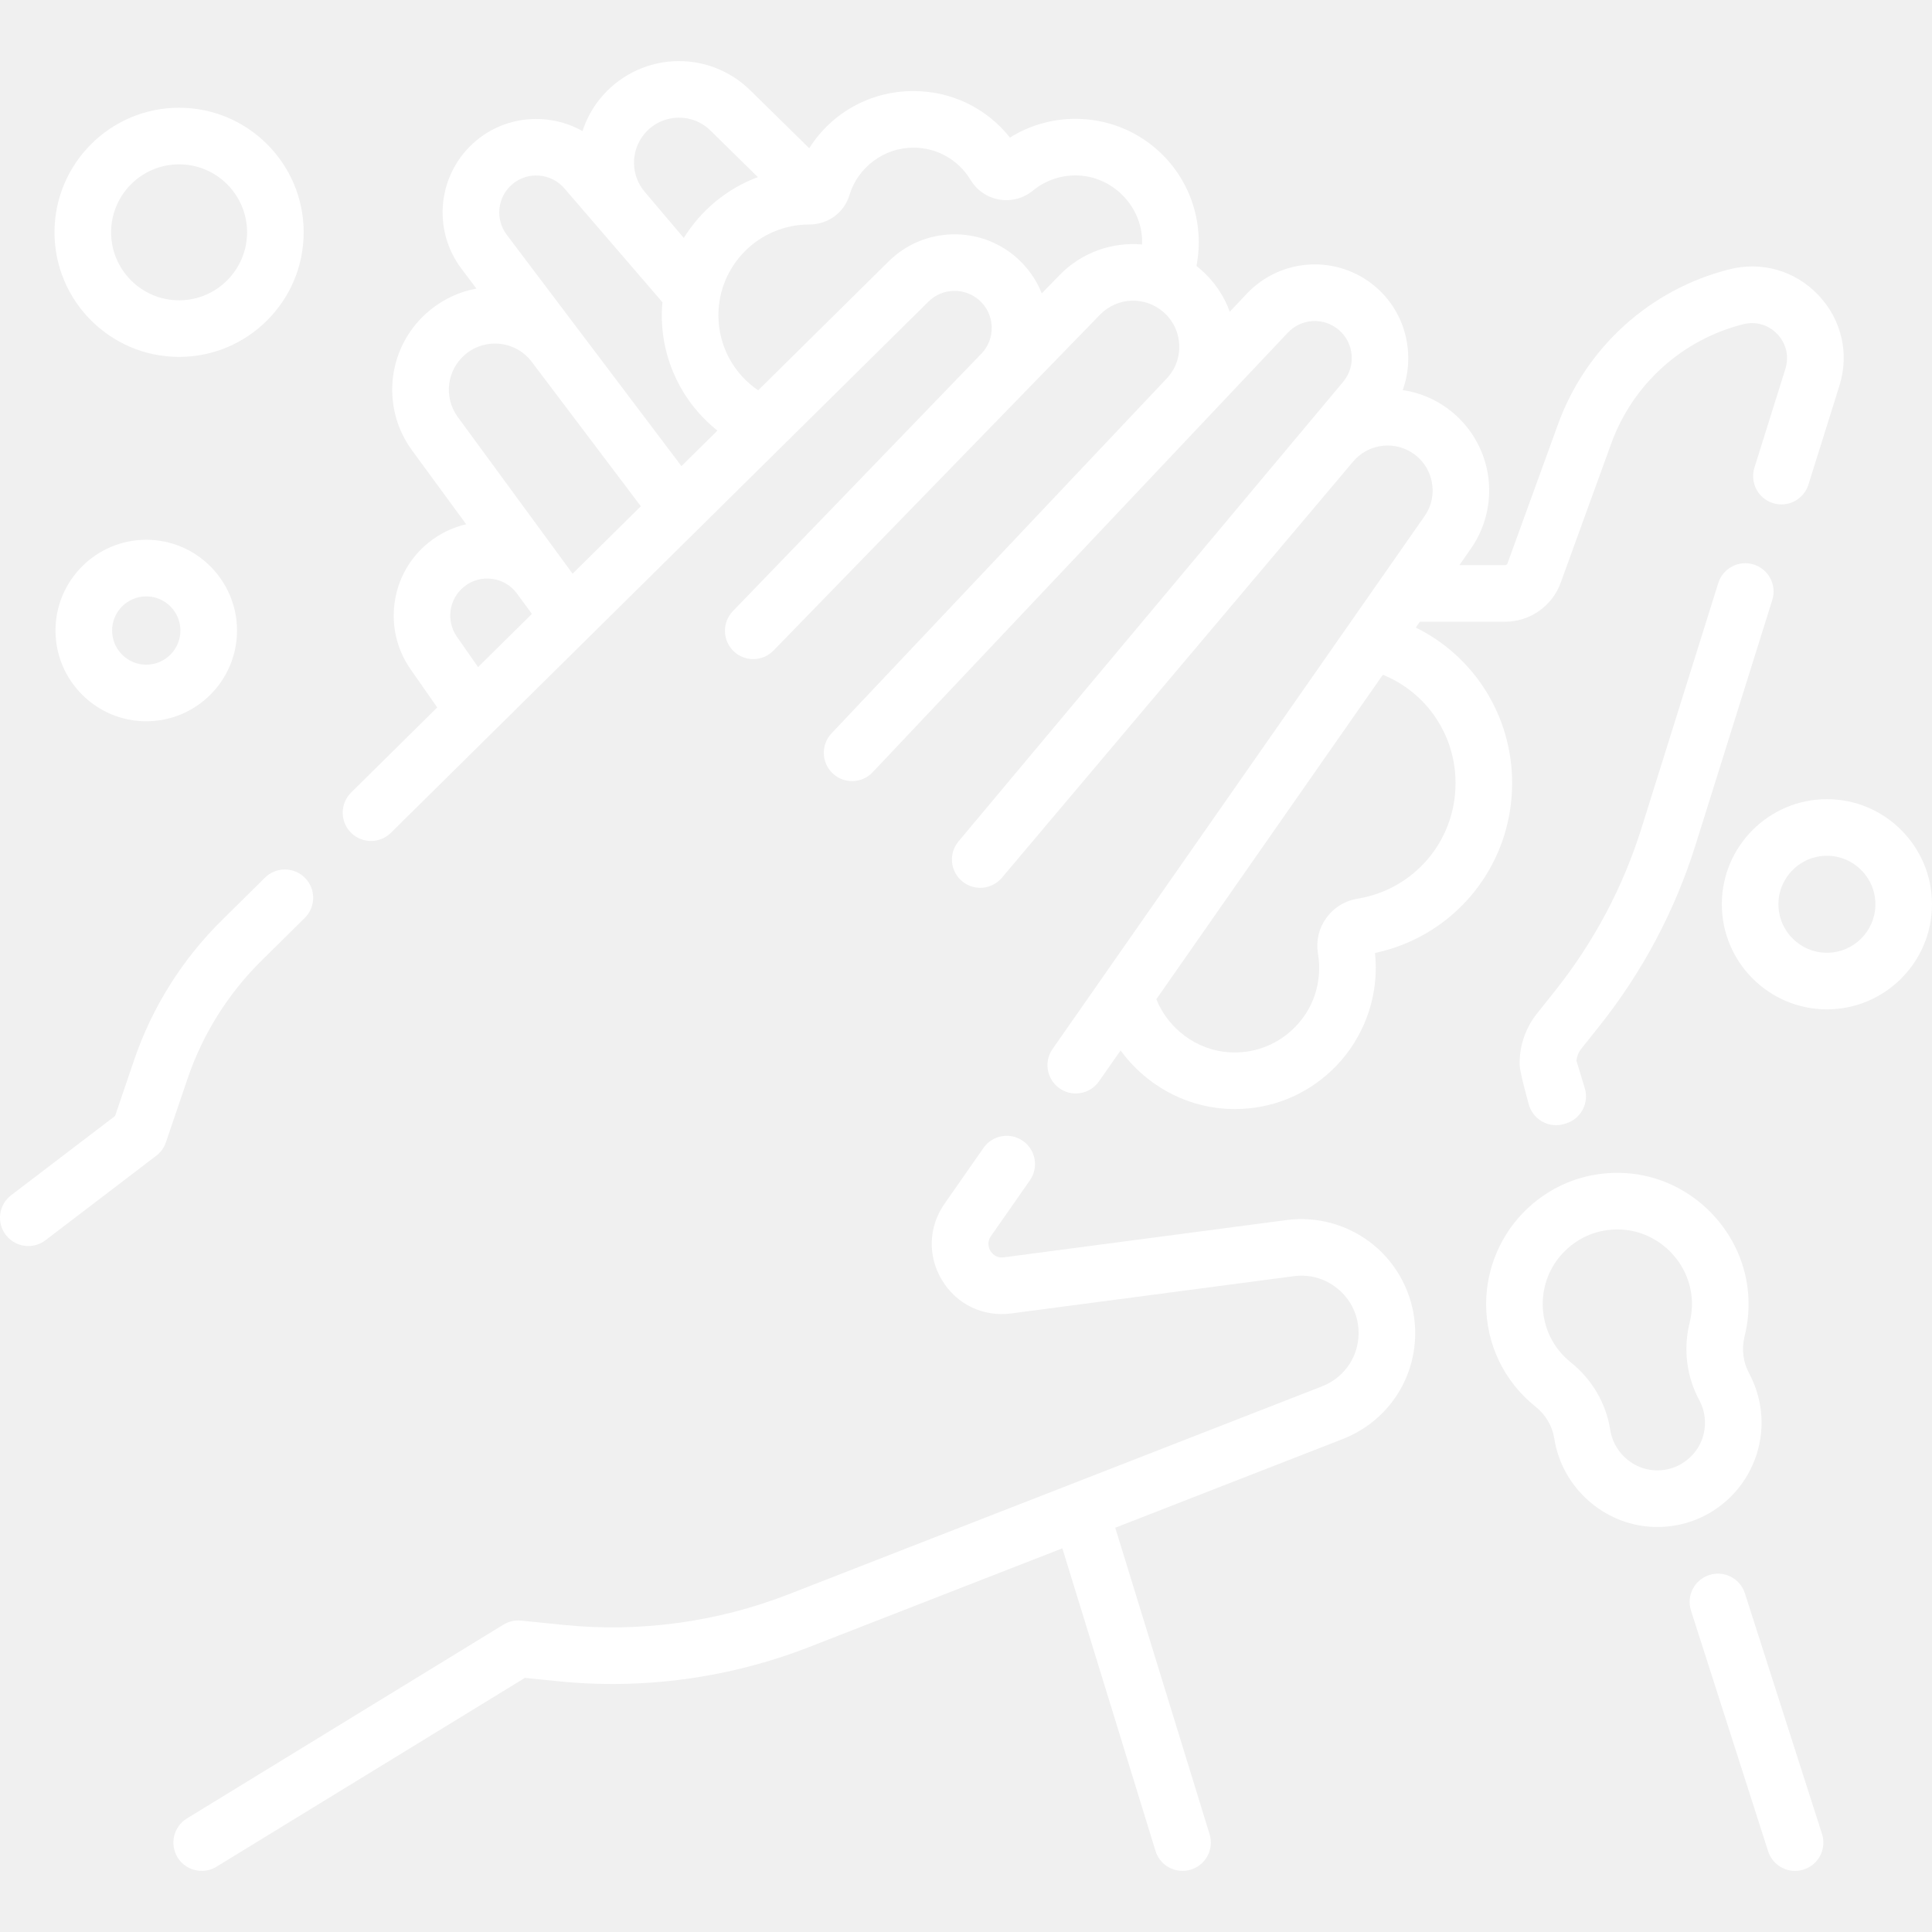
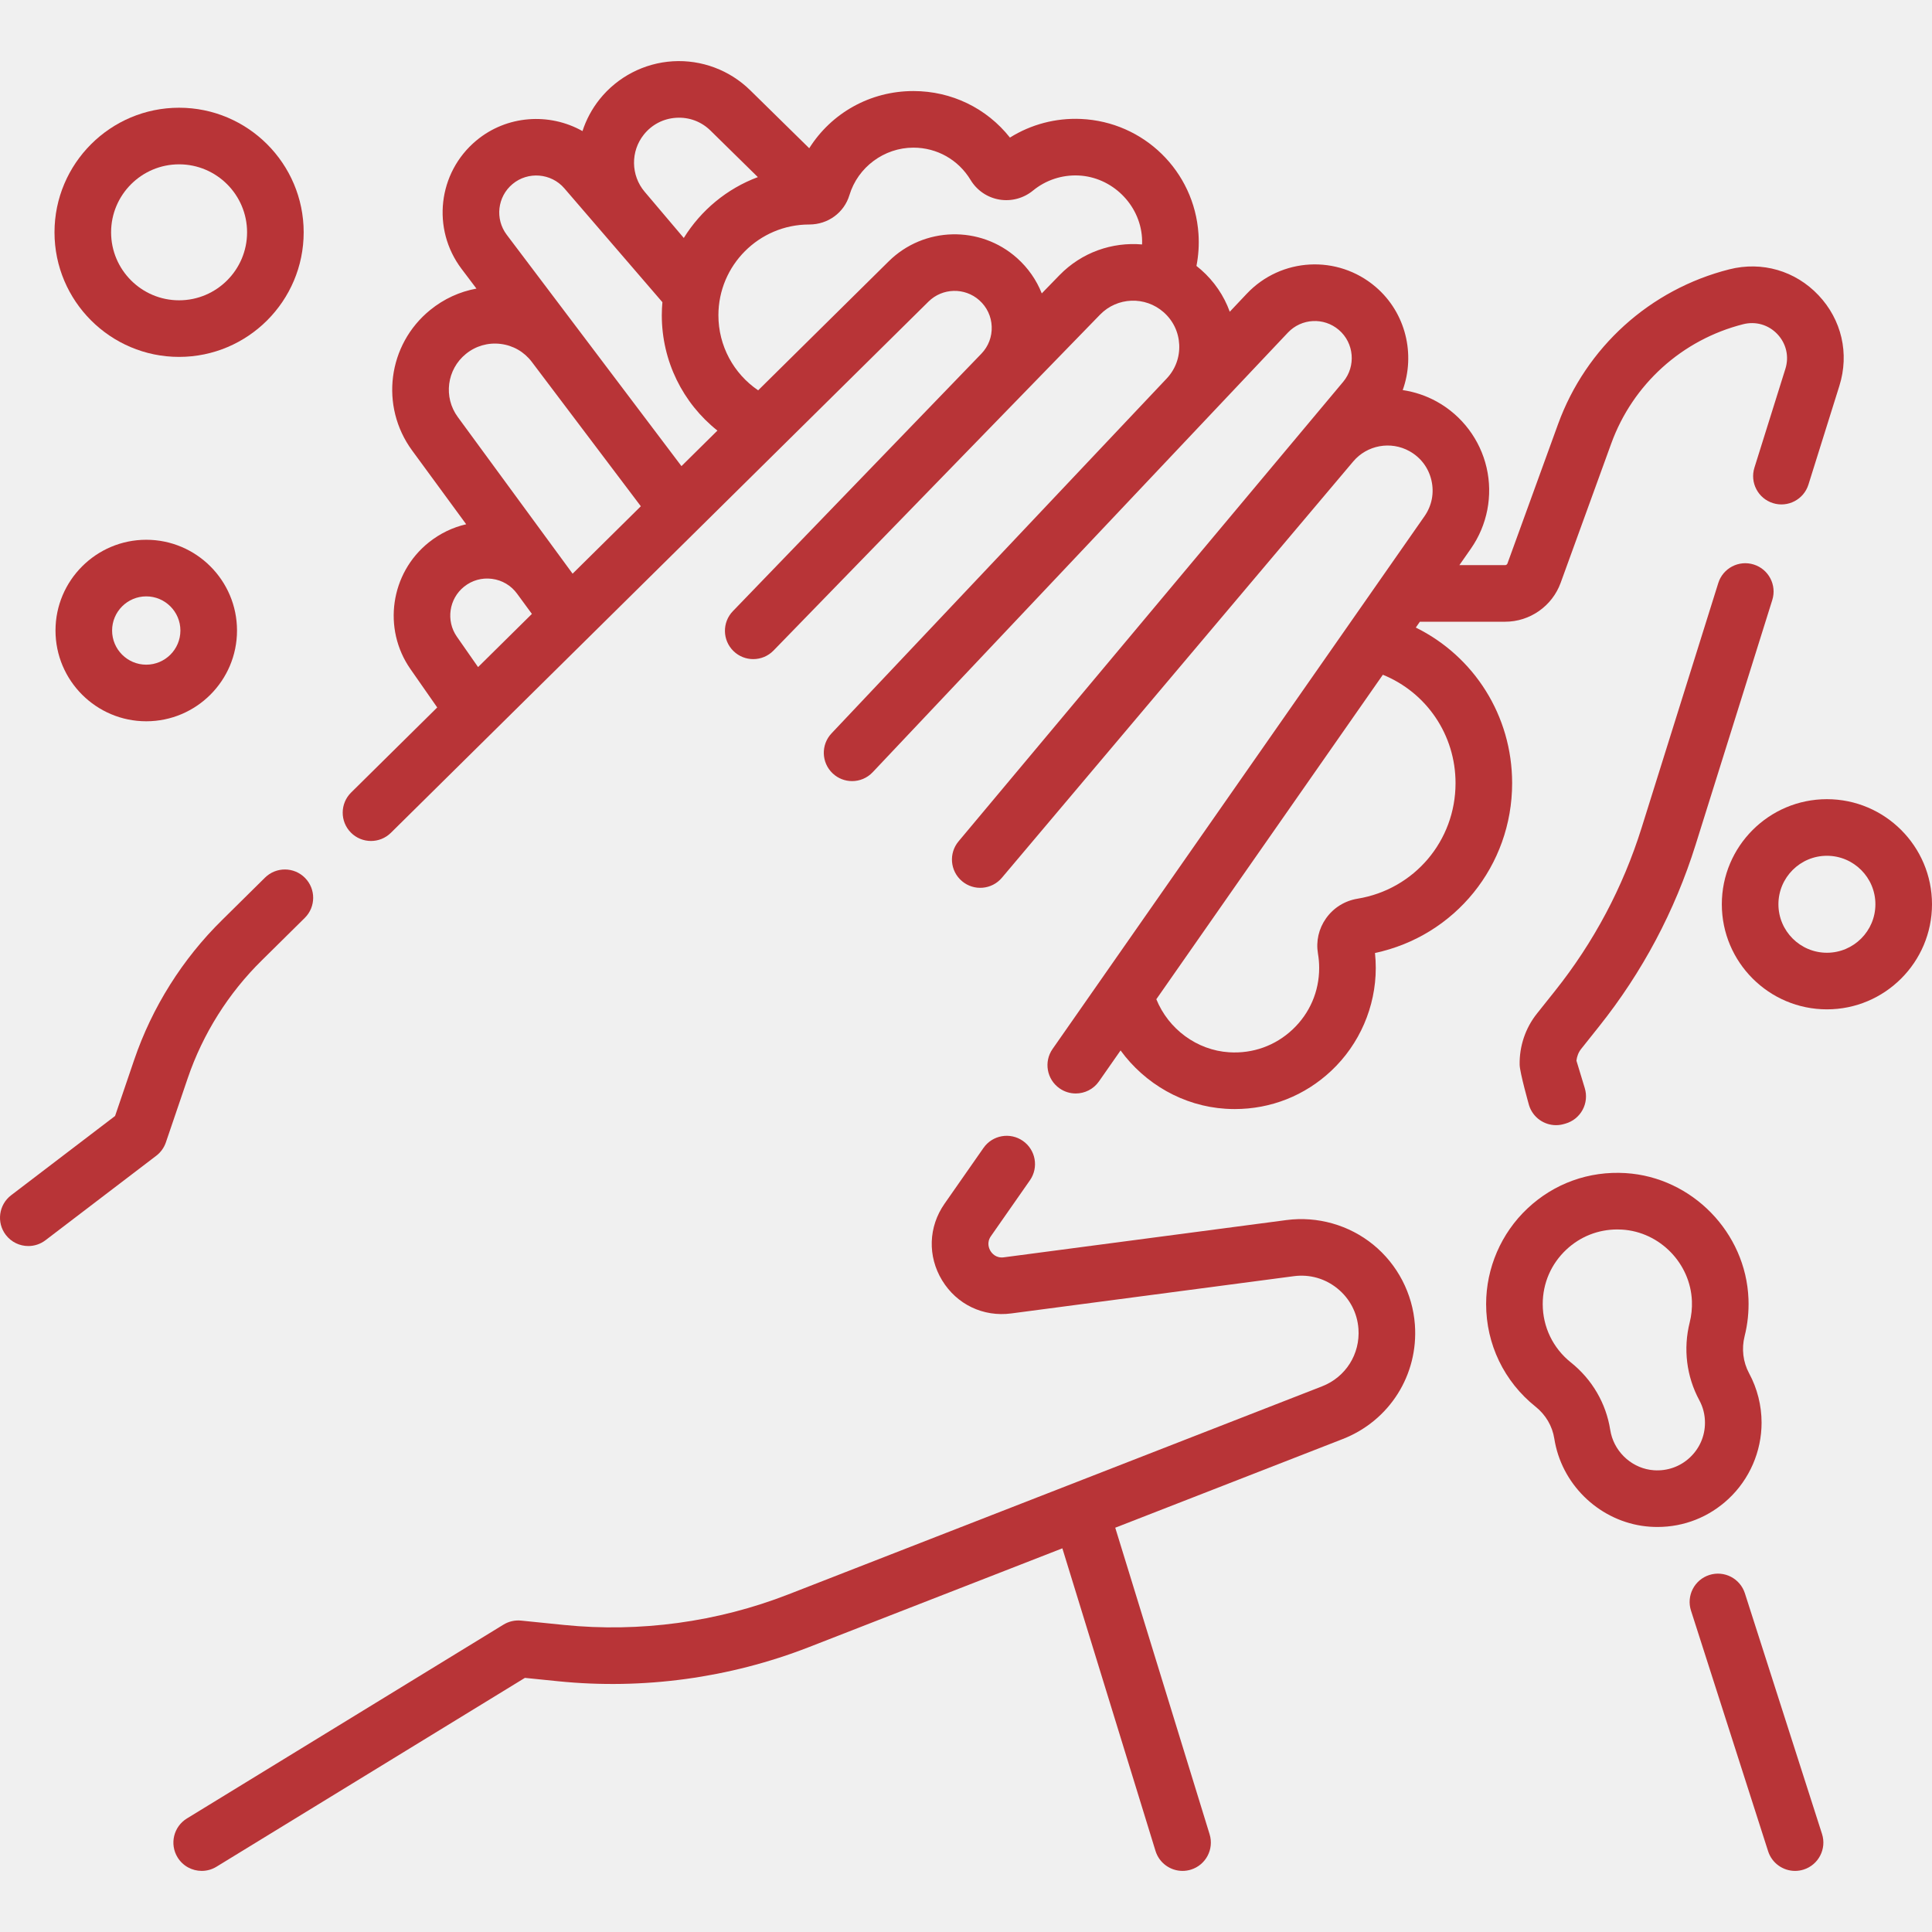
- <svg xmlns="http://www.w3.org/2000/svg" id="Capa_1" fill="#fff" enable-background="new 0 0 511.988 511.988" height="512" viewBox="0 0 511.988 511.988" width="512">
+ <svg xmlns="http://www.w3.org/2000/svg" id="Capa_1" fill="#B83437" enable-background="new 0 0 511.988 511.988" height="512" viewBox="0 0 511.988 511.988" width="512">
  <g>
    <path d="m363.92 329.846c-6.416-5.228-14.797-7.605-23.006-6.524l-74.899 9.875c-2.101.275-3.172-1.093-3.537-1.695s-1.085-2.188.124-3.92l10.33-14.796c2.371-3.396 1.54-8.072-1.856-10.443-3.396-2.372-8.072-1.54-10.442 1.856l-10.33 14.797c-4.28 6.131-4.526 13.909-.643 20.298 3.885 6.389 10.899 9.75 18.315 8.774l74.899-9.875c4.188-.551 8.296.614 11.569 3.281s5.245 6.457 5.55 10.668c.483 6.68-3.384 12.803-9.623 15.235l-141.463 55.146c-18.81 7.333-39.367 10.133-59.454 8.094l-11.354-1.152c-1.626-.163-3.273.209-4.673 1.066l-83.892 51.367c-3.533 2.163-4.644 6.78-2.48 10.313 1.415 2.311 3.879 3.584 6.403 3.584 1.336 0 2.688-.356 3.909-1.105l81.735-50.046 8.837.897c22.439 2.275 45.404-.851 66.415-9.042l67.177-26.187 24.683 80.189c.992 3.224 3.96 5.295 7.165 5.295.731 0 1.475-.108 2.209-.334 3.959-1.218 6.181-5.416 4.962-9.375l-25.006-81.238 60.274-23.496c12.406-4.837 20.097-17.011 19.136-30.293-.596-8.254-4.619-15.987-11.034-21.214z" />
    <path d="m69.41 254.47 11.354-11.219c2.946-2.912 2.975-7.66.063-10.606-2.913-2.947-7.659-2.975-10.606-.063l-11.336 11.202c-10.516 10.323-18.584 23.153-23.333 37.102l-5.056 14.85-27.543 21.006c-3.294 2.512-3.928 7.218-1.416 10.512 1.477 1.935 3.71 2.952 5.97 2.952 1.586 0 3.185-.501 4.542-1.537l29.359-22.392c1.185-.903 2.072-2.137 2.552-3.546l5.791-17.012c3.998-11.742 10.79-22.542 19.659-31.249z" />
    <path d="m462.404 422.234c-1.265-3.945-5.488-6.119-9.432-4.853-3.944 1.264-6.117 5.487-4.854 9.431l20.439 63.772c1.021 3.184 3.968 5.213 7.141 5.213.759 0 1.53-.116 2.291-.36 3.944-1.264 6.117-5.487 4.854-9.431z" />
    <path d="m423.8 271.959c11.455-14.378 20.05-30.563 25.546-48.105l20.318-64.857c1.238-3.953-.962-8.161-4.915-9.399-3.949-1.234-8.161.962-9.399 4.915l-20.318 64.857c-4.939 15.77-12.666 30.318-22.964 43.243l-4.782 6.003c-3.044 3.819-4.667 8.635-4.572 13.56v.001c.041 2.1 2.505 10.784 2.505 10.784 1.019 3.177 3.961 5.212 7.139 5.212.708 0 1.428-.101 2.141-.313l.356-.101c1.934-.552 3.564-1.856 4.527-3.622s1.176-3.844.592-5.768l-2.209-7.282c.124-1.148.546-2.237 1.253-3.124z" />
    <path d="m14.708 167.092c0 13.261 10.789 24.05 24.05 24.05 13.262 0 24.051-10.789 24.051-24.05 0-13.262-10.789-24.051-24.051-24.051-13.261.001-24.05 10.79-24.05 24.051zm33.1 0c0 4.99-4.061 9.05-9.051 9.05s-9.05-4.06-9.05-9.05c0-4.991 4.06-9.051 9.05-9.051s9.051 4.061 9.051 9.051z" />
    <path d="m484.139 211.785c-15.355 0-27.849 12.493-27.849 27.849s12.493 27.849 27.849 27.849 27.849-12.493 27.849-27.849-12.493-27.849-27.849-27.849zm0 40.698c-7.085 0-12.849-5.764-12.849-12.849s5.764-12.849 12.849-12.849 12.849 5.764 12.849 12.849-5.764 12.849-12.849 12.849z" />
    <path d="m47.459 94.581c18.205 0 33.017-14.811 33.017-33.017s-14.811-33.016-33.017-33.016-33.016 14.811-33.016 33.016 14.811 33.017 33.016 33.017zm0-51.033c9.935 0 18.017 8.082 18.017 18.017s-8.082 18.017-18.017 18.017-18.017-8.082-18.017-18.017 8.083-18.017 18.017-18.017z" />
    <path d="m375.194 166.305 1.079-1.545h22.598c6.559 0 12.469-4.142 14.708-10.307l13.404-36.911c5.701-15.703 18.775-27.526 34.973-31.625 3.318-.839 6.705.144 9.058 2.631 2.353 2.488 3.146 5.923 2.122 9.19l-8.206 26.195c-1.238 3.953.963 8.161 4.915 9.399 3.949 1.238 8.161-.962 9.399-4.915l8.206-26.195c2.671-8.525.601-17.491-5.539-23.982-6.139-6.491-14.976-9.057-23.636-6.865-21.022 5.32-37.991 20.666-45.392 41.047l-13.404 36.911c-.093.255-.337.427-.608.427h-12.126l3.049-4.368c4.354-6.235 5.869-14.062 4.157-21.471-1.712-7.41-6.506-13.778-13.153-17.472-2.881-1.601-5.956-2.611-9.075-3.075 3.406-9.446.853-20.483-7.17-27.345-10.065-8.607-25.071-7.807-34.162 1.819l-4.499 4.763c-1.534-4.244-4.121-8.058-7.616-11.135-.396-.349-.801-.68-1.211-1.001.543-2.773.728-5.615.536-8.501-1.104-16.618-14.492-29.708-31.143-30.451-6.688-.297-13.228 1.439-18.819 4.938-6.168-7.79-15.461-12.332-25.59-12.332-11.481 0-21.728 5.846-27.599 15.154l-15.65-15.374c-5.426-5.33-12.896-8.126-20.48-7.67-7.592.455-14.669 4.124-19.418 10.064-2.058 2.574-3.565 5.438-4.542 8.436-8.747-4.929-20.055-4.247-28.157 2.524-10.16 8.492-11.868 23.421-3.889 33.989l3.947 5.226c-4.441.807-8.629 2.726-12.245 5.66-11.283 9.159-13.394 25.516-4.804 37.239l14.331 19.555c-3.581.822-6.961 2.448-9.928 4.823-10.164 8.135-12.291 22.874-4.844 33.553l7.094 10.171-22.82 22.549c-2.946 2.912-2.975 7.66-.063 10.606 1.467 1.485 3.4 2.229 5.335 2.229 1.904 0 3.81-.721 5.271-2.165l142.473-140.78c3.686-3.642 9.6-3.791 13.465-.342 2.011 1.794 3.175 4.266 3.279 6.959.104 2.692-.865 5.246-2.73 7.19l-65.842 68.215c-2.887 2.97-2.82 7.718.15 10.605 1.457 1.417 3.343 2.122 5.227 2.122 1.955 0 3.908-.76 5.379-2.272l86.523-89.006c4.548-4.681 11.95-4.969 16.851-.654 2.513 2.212 3.981 5.272 4.136 8.616.153 3.345-1.027 6.527-3.326 8.961l-88.815 94.034c-2.845 3.011-2.709 7.758.303 10.603 1.449 1.369 3.3 2.047 5.148 2.047 1.991 0 3.979-.788 5.453-2.35l110.032-116.498c3.596-3.807 9.529-4.122 13.508-.719 4.051 3.464 4.576 9.619 1.172 13.72l-101.936 121.791c-2.672 3.166-2.271 7.897.895 10.569 3.164 2.672 7.897 2.271 10.568-.894l93.107-110.323c3.667-4.345 9.937-5.493 14.902-2.731 2.987 1.66 5.057 4.408 5.825 7.737.77 3.33.115 6.707-1.841 9.508l-98.559 141.175c-2.371 3.396-1.54 8.072 1.856 10.443 1.308.913 2.804 1.351 4.286 1.351 2.368 0 4.698-1.119 6.156-3.207l5.723-8.198c6.445 8.845 16.61 14.752 27.829 15.458.817.051 1.631.077 2.441.077 9.55 0 18.548-3.549 25.558-10.133 7.5-7.042 11.801-16.979 11.801-27.263 0-1.32-.07-2.646-.209-3.96 21.191-4.519 36.347-23.104 36.347-45.012.001-17.878-10.102-33.617-25.529-41.232zm-204.574-130.636c2.134-2.669 5.188-4.252 8.599-4.457 3.412-.205 6.632 1.001 9.069 3.396l12.548 12.328c-8.195 3.054-15.089 8.789-19.63 16.128l-10.371-12.246c-3.675-4.337-3.766-10.708-.215-15.149zm-43.928 141.112-5.617-8.054c-2.943-4.221-2.103-10.047 1.915-13.262 2.106-1.686 4.737-2.419 7.414-2.065 2.671.354 5.021 1.745 6.614 3.917l3.937 5.371zm25.049-24.752-30.428-41.519c-3.858-5.265-2.911-12.612 2.157-16.726 2.6-2.111 5.868-3.05 9.186-2.645 3.322.404 6.262 2.097 8.279 4.768l28.889 38.253zm28.848-28.505-26.34-34.877-1.342-1.776-18.622-24.658c-3.155-4.179-2.479-10.083 1.537-13.439 4.09-3.419 10.246-2.914 13.725 1.126l25.993 30.182c-.101 1.143-.16 2.298-.16 3.467 0 12.117 5.562 23.272 14.738 30.559zm100.167-50.591-4.684 4.818c-1.402-3.545-3.62-6.743-6.558-9.367-9.76-8.709-24.691-8.331-33.996.863l-34.602 34.19c-6.513-4.422-10.536-11.806-10.536-19.89 0-13.247 10.764-24.027 24.004-24.054h.082c4.957 0 9.232-3.13 10.638-7.791 2.235-7.404 9.202-12.576 16.944-12.576 6.255 0 11.924 3.203 15.164 8.569 1.663 2.754 4.431 4.645 7.592 5.188 3.178.544 6.439-.322 8.946-2.382 3.377-2.772 7.663-4.19 12.039-3.996 8.858.395 16.257 7.625 16.844 16.46.041.61.043 1.215.024 1.815-7.882-.684-15.977 2.06-21.901 8.153zm78.994 165.227c-3.381.555-6.335 2.39-8.318 5.168-1.958 2.741-2.727 6.076-2.165 9.393.212 1.245.319 2.52.319 3.788 0 6.25-2.511 12.048-7.068 16.329-4.554 4.276-10.508 6.417-16.79 6.02-8.562-.538-16.098-6.165-19.296-14.057l60.031-85.988c11.547 4.693 19.261 15.894 19.261 28.725 0 15.275-10.923 28.154-25.974 30.622z" />
    <path d="m466.826 377.024c0-4.558-1.14-9.078-3.296-13.073-1.619-2.999-2.045-6.5-1.2-9.861.808-3.211 1.152-6.533 1.023-9.873-.679-17.607-14.977-32.251-32.55-33.34-9.724-.601-18.95 2.725-26.013 9.365-6.967 6.548-10.962 15.785-10.962 25.342 0 10.631 4.771 20.537 13.087 27.177 2.692 2.149 4.46 5.154 4.977 8.453.112.719.258 1.454.434 2.191 2.797 11.647 13.043 20.357 24.916 21.18.666.046 1.328.069 1.988.069 7.02 0 13.638-2.599 18.812-7.427 5.583-5.206 8.784-12.571 8.784-20.203zm-19.017 9.238c-2.587 2.414-5.975 3.605-9.53 3.361-5.409-.375-10.083-4.372-11.366-9.713-.08-.336-.147-.669-.2-1.008-1.1-7.022-4.807-13.366-10.438-17.861-4.732-3.778-7.446-9.412-7.446-15.455 0-5.515 2.214-10.633 6.235-14.413 3.706-3.484 8.472-5.362 13.535-5.362.424 0 .85.013 1.276.04 9.981.618 18.103 8.94 18.489 18.946.073 1.912-.122 3.808-.582 5.634v.001c-1.763 7.007-.857 14.339 2.548 20.646.992 1.838 1.495 3.839 1.495 5.947.001 3.539-1.426 6.82-4.016 9.237z" />
  </g>
</svg>
